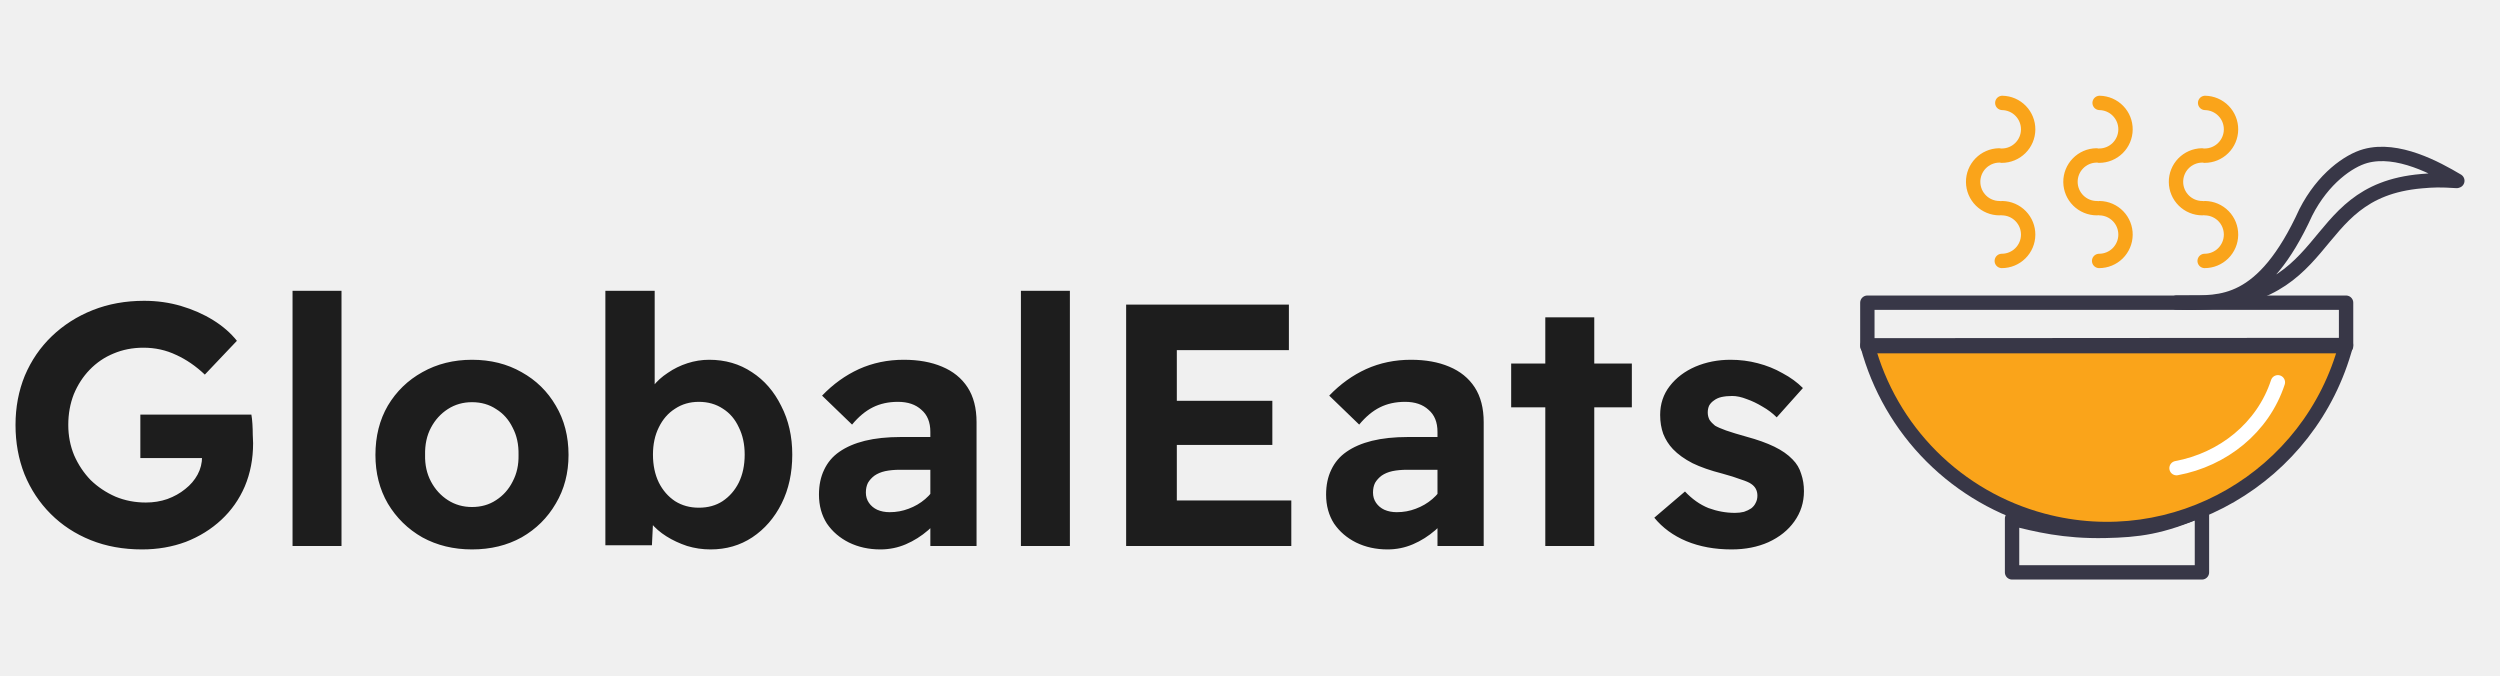
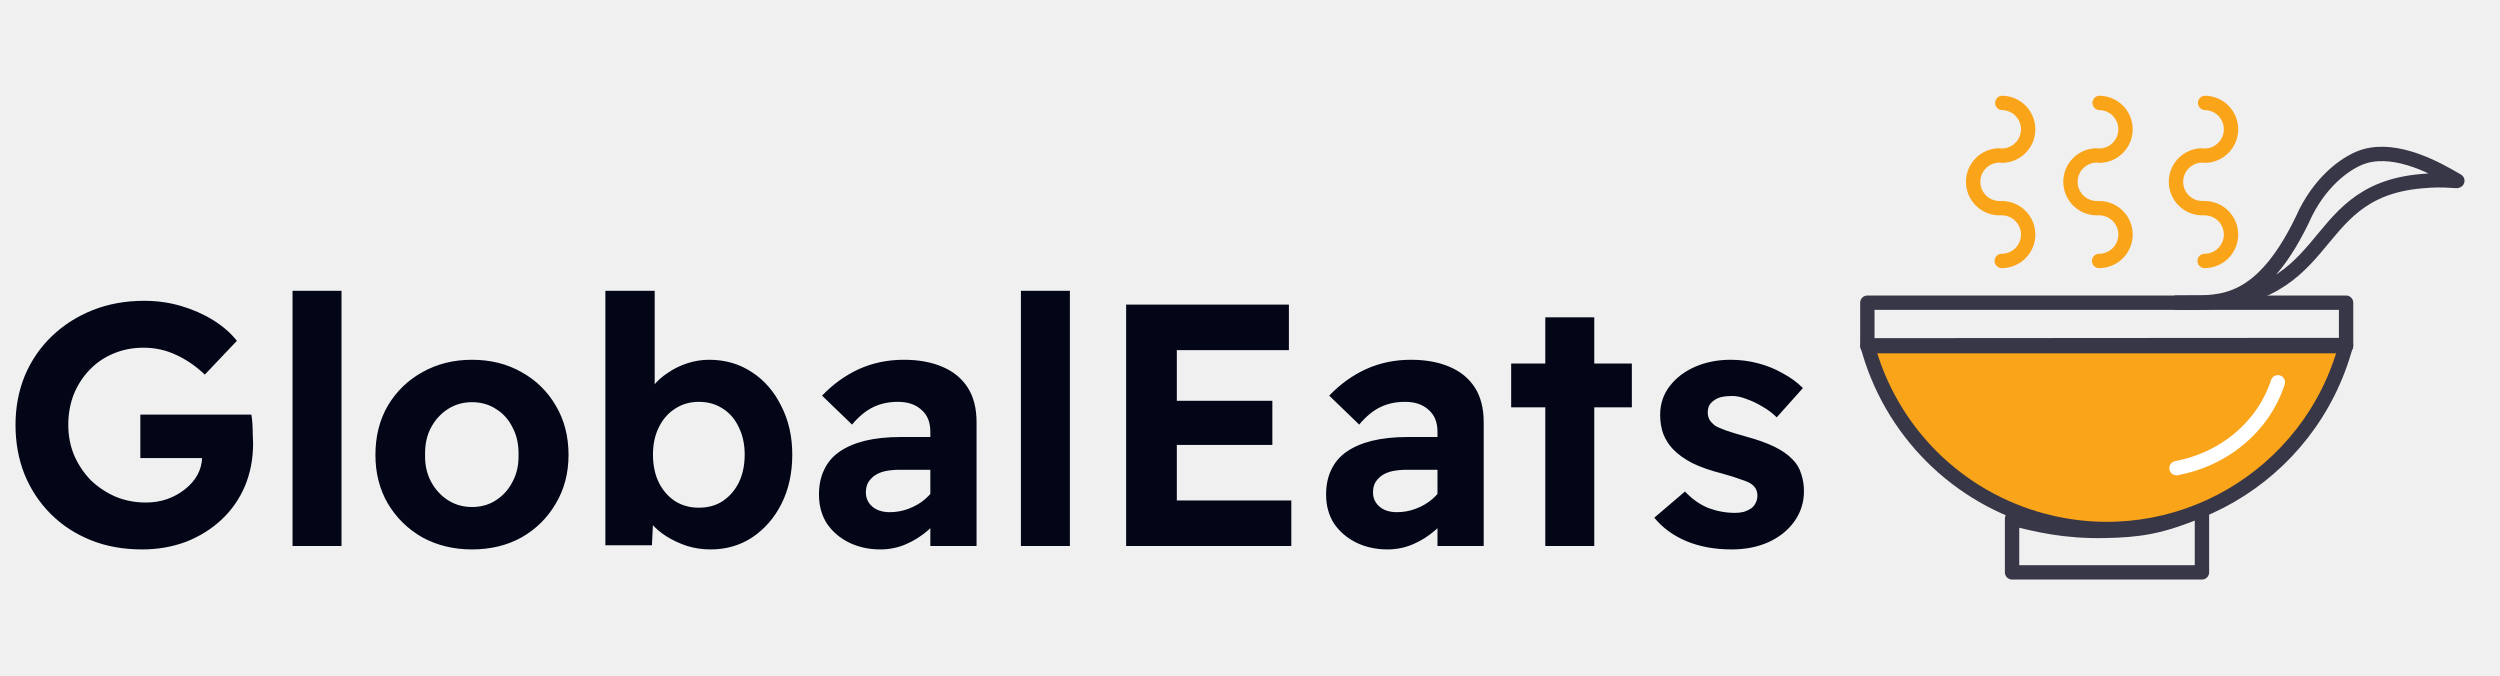
<svg xmlns="http://www.w3.org/2000/svg" width="174" height="47" viewBox="0 0 174 47" fill="none">
-   <path d="M9.888 38.24C8.576 38.24 7.384 38.024 6.312 37.592C5.24 37.16 4.312 36.552 3.528 35.768C2.744 34.984 2.136 34.064 1.704 33.008C1.288 31.952 1.08 30.808 1.08 29.576C1.08 28.344 1.296 27.2 1.728 26.144C2.176 25.088 2.8 24.176 3.6 23.408C4.416 22.624 5.368 22.016 6.456 21.584C7.544 21.152 8.736 20.936 10.032 20.936C10.928 20.936 11.784 21.056 12.6 21.296C13.416 21.536 14.16 21.864 14.832 22.28C15.504 22.696 16.056 23.176 16.488 23.72L14.256 26.072C13.632 25.48 12.968 25.024 12.264 24.704C11.56 24.368 10.8 24.2 9.984 24.2C9.232 24.2 8.536 24.336 7.896 24.608C7.272 24.864 6.72 25.24 6.24 25.736C5.776 26.216 5.408 26.784 5.136 27.44C4.88 28.096 4.752 28.808 4.752 29.576C4.752 30.328 4.888 31.032 5.16 31.688C5.448 32.344 5.832 32.92 6.312 33.416C6.808 33.896 7.384 34.28 8.04 34.568C8.696 34.84 9.4 34.976 10.152 34.976C10.68 34.976 11.176 34.896 11.64 34.736C12.12 34.56 12.536 34.328 12.888 34.04C13.256 33.752 13.544 33.416 13.752 33.032C13.96 32.648 14.064 32.232 14.064 31.784V31.208L14.52 31.88H9.768V28.856H17.496C17.528 29.032 17.552 29.248 17.568 29.504C17.584 29.76 17.592 30.008 17.592 30.248C17.608 30.488 17.616 30.688 17.616 30.848C17.616 31.936 17.424 32.936 17.04 33.848C16.656 34.744 16.112 35.52 15.408 36.176C14.704 36.832 13.88 37.344 12.936 37.712C11.992 38.064 10.976 38.24 9.888 38.24ZM20.361 38V20.24H23.769V38H20.361ZM32.85 38.24C31.57 38.24 30.418 37.96 29.394 37.4C28.386 36.824 27.586 36.04 26.994 35.048C26.418 34.056 26.13 32.928 26.13 31.664C26.13 30.368 26.418 29.224 26.994 28.232C27.586 27.24 28.386 26.464 29.394 25.904C30.418 25.328 31.57 25.04 32.85 25.04C34.146 25.04 35.298 25.328 36.306 25.904C37.314 26.464 38.106 27.24 38.682 28.232C39.274 29.224 39.57 30.368 39.57 31.664C39.57 32.928 39.274 34.056 38.682 35.048C38.106 36.04 37.314 36.824 36.306 37.4C35.298 37.96 34.146 38.24 32.85 38.24ZM32.85 35.288C33.49 35.288 34.05 35.128 34.53 34.808C35.026 34.488 35.41 34.056 35.682 33.512C35.97 32.968 36.106 32.352 36.09 31.664C36.106 30.944 35.97 30.312 35.682 29.768C35.41 29.208 35.026 28.776 34.53 28.472C34.05 28.152 33.49 27.992 32.85 27.992C32.226 27.992 31.666 28.152 31.17 28.472C30.674 28.792 30.282 29.224 29.994 29.768C29.706 30.312 29.57 30.944 29.586 31.664C29.57 32.352 29.706 32.968 29.994 33.512C30.282 34.056 30.674 34.488 31.17 34.808C31.666 35.128 32.226 35.288 32.85 35.288ZM49.454 38.24C48.894 38.24 48.35 38.16 47.822 38C47.294 37.824 46.814 37.6 46.382 37.328C45.95 37.056 45.59 36.744 45.302 36.392C45.014 36.04 44.83 35.672 44.75 35.288L45.518 34.976L45.374 37.952H42.134V20.24H45.566V28.256L44.894 27.992C44.99 27.608 45.174 27.24 45.446 26.888C45.718 26.536 46.062 26.224 46.478 25.952C46.894 25.664 47.35 25.44 47.846 25.28C48.342 25.12 48.846 25.04 49.358 25.04C50.478 25.04 51.47 25.328 52.334 25.904C53.198 26.464 53.878 27.248 54.374 28.256C54.886 29.248 55.142 30.376 55.142 31.64C55.142 32.92 54.894 34.056 54.398 35.048C53.902 36.04 53.222 36.824 52.358 37.4C51.51 37.96 50.542 38.24 49.454 38.24ZM48.638 35.336C49.278 35.336 49.83 35.184 50.294 34.88C50.774 34.56 51.15 34.128 51.422 33.584C51.694 33.024 51.83 32.376 51.83 31.64C51.83 30.92 51.694 30.288 51.422 29.744C51.166 29.184 50.798 28.752 50.318 28.448C49.838 28.128 49.278 27.968 48.638 27.968C48.014 27.968 47.462 28.128 46.982 28.448C46.502 28.752 46.126 29.184 45.854 29.744C45.582 30.288 45.446 30.92 45.446 31.64C45.446 32.376 45.582 33.024 45.854 33.584C46.126 34.128 46.502 34.56 46.982 34.88C47.462 35.184 48.014 35.336 48.638 35.336ZM64.752 38V30.056C64.752 29.384 64.544 28.872 64.128 28.52C63.728 28.152 63.184 27.968 62.496 27.968C61.84 27.968 61.256 28.096 60.744 28.352C60.232 28.608 59.752 29.008 59.304 29.552L57.216 27.536C57.984 26.736 58.84 26.12 59.784 25.688C60.744 25.256 61.784 25.04 62.904 25.04C63.928 25.04 64.816 25.2 65.568 25.52C66.336 25.84 66.928 26.32 67.344 26.96C67.76 27.6 67.968 28.408 67.968 29.384V38H64.752ZM61.272 38.24C60.472 38.24 59.744 38.08 59.088 37.76C58.448 37.44 57.936 37 57.552 36.44C57.184 35.864 57 35.192 57 34.424C57 33.768 57.12 33.192 57.36 32.696C57.6 32.184 57.952 31.768 58.416 31.448C58.896 31.112 59.488 30.856 60.192 30.68C60.912 30.504 61.744 30.416 62.688 30.416H66.432L66.216 32.696H62.64C62.256 32.696 61.912 32.728 61.608 32.792C61.32 32.856 61.072 32.96 60.864 33.104C60.672 33.248 60.52 33.416 60.408 33.608C60.312 33.8 60.264 34.024 60.264 34.28C60.264 34.552 60.336 34.792 60.48 35C60.624 35.208 60.816 35.368 61.056 35.48C61.312 35.592 61.6 35.648 61.92 35.648C62.384 35.648 62.824 35.568 63.24 35.408C63.672 35.248 64.056 35.024 64.392 34.736C64.728 34.448 64.992 34.12 65.184 33.752L65.832 35.456C65.496 36 65.088 36.48 64.608 36.896C64.128 37.312 63.608 37.64 63.048 37.88C62.488 38.12 61.896 38.24 61.272 38.24ZM71.056 38V20.24H74.464V38H71.056ZM78.379 38V21.2H89.707V24.368H81.907V34.832H89.875V38H78.379ZM80.059 30.968V27.896H88.555V30.968H80.059ZM100.049 38V30.056C100.049 29.384 99.841 28.872 99.424 28.52C99.025 28.152 98.481 27.968 97.793 27.968C97.136 27.968 96.552 28.096 96.04 28.352C95.528 28.608 95.049 29.008 94.6 29.552L92.513 27.536C93.281 26.736 94.136 26.12 95.081 25.688C96.04 25.256 97.081 25.04 98.201 25.04C99.225 25.04 100.113 25.2 100.865 25.52C101.633 25.84 102.225 26.32 102.641 26.96C103.057 27.6 103.265 28.408 103.265 29.384V38H100.049ZM96.569 38.24C95.769 38.24 95.04 38.08 94.385 37.76C93.745 37.44 93.233 37 92.849 36.44C92.481 35.864 92.296 35.192 92.296 34.424C92.296 33.768 92.416 33.192 92.656 32.696C92.897 32.184 93.249 31.768 93.713 31.448C94.192 31.112 94.784 30.856 95.489 30.68C96.209 30.504 97.04 30.416 97.984 30.416H101.729L101.513 32.696H97.936C97.552 32.696 97.209 32.728 96.904 32.792C96.617 32.856 96.368 32.96 96.16 33.104C95.969 33.248 95.817 33.416 95.704 33.608C95.609 33.8 95.561 34.024 95.561 34.28C95.561 34.552 95.632 34.792 95.776 35C95.921 35.208 96.112 35.368 96.353 35.48C96.609 35.592 96.897 35.648 97.216 35.648C97.68 35.648 98.121 35.568 98.537 35.408C98.969 35.248 99.353 35.024 99.689 34.736C100.025 34.448 100.289 34.12 100.481 33.752L101.129 35.456C100.793 36 100.385 36.48 99.904 36.896C99.424 37.312 98.904 37.64 98.344 37.88C97.784 38.12 97.192 38.24 96.569 38.24ZM107.553 38V22.088H110.961V38H107.553ZM105.177 28.352V25.304H113.577V28.352H105.177ZM120.515 38.24C119.347 38.24 118.299 38.048 117.371 37.664C116.459 37.28 115.715 36.736 115.139 36.032L117.275 34.208C117.771 34.736 118.315 35.12 118.907 35.36C119.515 35.584 120.131 35.696 120.755 35.696C120.979 35.696 121.187 35.672 121.379 35.624C121.571 35.56 121.739 35.48 121.883 35.384C122.027 35.272 122.131 35.144 122.195 35C122.275 34.856 122.315 34.688 122.315 34.496C122.315 34.144 122.171 33.872 121.883 33.68C121.755 33.584 121.515 33.48 121.163 33.368C120.827 33.24 120.395 33.104 119.867 32.96C119.051 32.752 118.363 32.512 117.803 32.24C117.243 31.952 116.787 31.624 116.435 31.256C116.147 30.952 115.923 30.6 115.763 30.2C115.619 29.8 115.547 29.36 115.547 28.88C115.547 28.112 115.771 27.44 116.219 26.864C116.667 26.288 117.259 25.84 117.995 25.52C118.747 25.2 119.563 25.04 120.443 25.04C121.099 25.04 121.731 25.12 122.339 25.28C122.963 25.44 123.539 25.672 124.067 25.976C124.611 26.264 125.083 26.608 125.483 27.008L123.659 29.048C123.371 28.76 123.043 28.512 122.675 28.304C122.307 28.08 121.939 27.904 121.571 27.776C121.203 27.632 120.867 27.56 120.563 27.56C120.291 27.56 120.043 27.584 119.819 27.632C119.611 27.68 119.435 27.76 119.291 27.872C119.147 27.968 119.035 28.088 118.955 28.232C118.891 28.376 118.859 28.536 118.859 28.712C118.859 28.888 118.899 29.056 118.979 29.216C119.075 29.36 119.203 29.496 119.363 29.624C119.523 29.72 119.779 29.832 120.131 29.96C120.499 30.088 120.971 30.232 121.547 30.392C122.315 30.6 122.963 30.832 123.491 31.088C124.019 31.344 124.443 31.64 124.763 31.976C125.051 32.264 125.251 32.6 125.363 32.984C125.491 33.352 125.555 33.752 125.555 34.184C125.555 34.968 125.331 35.672 124.883 36.296C124.451 36.904 123.851 37.384 123.083 37.736C122.331 38.072 121.475 38.24 120.515 38.24Z" fill="#1D1D1D" />
+   <path d="M9.888 38.24C8.576 38.24 7.384 38.024 6.312 37.592C5.24 37.16 4.312 36.552 3.528 35.768C2.744 34.984 2.136 34.064 1.704 33.008C1.288 31.952 1.08 30.808 1.08 29.576C1.08 28.344 1.296 27.2 1.728 26.144C2.176 25.088 2.8 24.176 3.6 23.408C4.416 22.624 5.368 22.016 6.456 21.584C7.544 21.152 8.736 20.936 10.032 20.936C10.928 20.936 11.784 21.056 12.6 21.296C13.416 21.536 14.16 21.864 14.832 22.28C15.504 22.696 16.056 23.176 16.488 23.72L14.256 26.072C13.632 25.48 12.968 25.024 12.264 24.704C11.56 24.368 10.8 24.2 9.984 24.2C9.232 24.2 8.536 24.336 7.896 24.608C7.272 24.864 6.72 25.24 6.24 25.736C5.776 26.216 5.408 26.784 5.136 27.44C4.88 28.096 4.752 28.808 4.752 29.576C4.752 30.328 4.888 31.032 5.16 31.688C5.448 32.344 5.832 32.92 6.312 33.416C6.808 33.896 7.384 34.28 8.04 34.568C8.696 34.84 9.4 34.976 10.152 34.976C10.68 34.976 11.176 34.896 11.64 34.736C12.12 34.56 12.536 34.328 12.888 34.04C13.256 33.752 13.544 33.416 13.752 33.032C13.96 32.648 14.064 32.232 14.064 31.784V31.208L14.52 31.88H9.768V28.856H17.496C17.528 29.032 17.552 29.248 17.568 29.504C17.584 29.76 17.592 30.008 17.592 30.248C17.608 30.488 17.616 30.688 17.616 30.848C17.616 31.936 17.424 32.936 17.04 33.848C16.656 34.744 16.112 35.52 15.408 36.176C14.704 36.832 13.88 37.344 12.936 37.712C11.992 38.064 10.976 38.24 9.888 38.24ZM20.361 38V20.24H23.769V38H20.361ZM32.85 38.24C31.57 38.24 30.418 37.96 29.394 37.4C28.386 36.824 27.586 36.04 26.994 35.048C26.418 34.056 26.13 32.928 26.13 31.664C26.13 30.368 26.418 29.224 26.994 28.232C27.586 27.24 28.386 26.464 29.394 25.904C30.418 25.328 31.57 25.04 32.85 25.04C34.146 25.04 35.298 25.328 36.306 25.904C37.314 26.464 38.106 27.24 38.682 28.232C39.274 29.224 39.57 30.368 39.57 31.664C39.57 32.928 39.274 34.056 38.682 35.048C38.106 36.04 37.314 36.824 36.306 37.4C35.298 37.96 34.146 38.24 32.85 38.24ZM32.85 35.288C33.49 35.288 34.05 35.128 34.53 34.808C35.026 34.488 35.41 34.056 35.682 33.512C35.97 32.968 36.106 32.352 36.09 31.664C36.106 30.944 35.97 30.312 35.682 29.768C35.41 29.208 35.026 28.776 34.53 28.472C34.05 28.152 33.49 27.992 32.85 27.992C32.226 27.992 31.666 28.152 31.17 28.472C30.674 28.792 30.282 29.224 29.994 29.768C29.706 30.312 29.57 30.944 29.586 31.664C29.57 32.352 29.706 32.968 29.994 33.512C30.282 34.056 30.674 34.488 31.17 34.808C31.666 35.128 32.226 35.288 32.85 35.288ZM49.454 38.24C48.894 38.24 48.35 38.16 47.822 38C47.294 37.824 46.814 37.6 46.382 37.328C45.95 37.056 45.59 36.744 45.302 36.392C45.014 36.04 44.83 35.672 44.75 35.288L45.518 34.976L45.374 37.952H42.134V20.24H45.566V28.256L44.894 27.992C44.99 27.608 45.174 27.24 45.446 26.888C45.718 26.536 46.062 26.224 46.478 25.952C46.894 25.664 47.35 25.44 47.846 25.28C48.342 25.12 48.846 25.04 49.358 25.04C50.478 25.04 51.47 25.328 52.334 25.904C53.198 26.464 53.878 27.248 54.374 28.256C54.886 29.248 55.142 30.376 55.142 31.64C55.142 32.92 54.894 34.056 54.398 35.048C53.902 36.04 53.222 36.824 52.358 37.4C51.51 37.96 50.542 38.24 49.454 38.24ZM48.638 35.336C49.278 35.336 49.83 35.184 50.294 34.88C50.774 34.56 51.15 34.128 51.422 33.584C51.694 33.024 51.83 32.376 51.83 31.64C51.83 30.92 51.694 30.288 51.422 29.744C51.166 29.184 50.798 28.752 50.318 28.448C49.838 28.128 49.278 27.968 48.638 27.968C48.014 27.968 47.462 28.128 46.982 28.448C46.502 28.752 46.126 29.184 45.854 29.744C45.582 30.288 45.446 30.92 45.446 31.64C45.446 32.376 45.582 33.024 45.854 33.584C46.126 34.128 46.502 34.56 46.982 34.88C47.462 35.184 48.014 35.336 48.638 35.336ZM64.752 38V30.056C64.752 29.384 64.544 28.872 64.128 28.52C63.728 28.152 63.184 27.968 62.496 27.968C61.84 27.968 61.256 28.096 60.744 28.352C60.232 28.608 59.752 29.008 59.304 29.552L57.216 27.536C57.984 26.736 58.84 26.12 59.784 25.688C60.744 25.256 61.784 25.04 62.904 25.04C63.928 25.04 64.816 25.2 65.568 25.52C66.336 25.84 66.928 26.32 67.344 26.96C67.76 27.6 67.968 28.408 67.968 29.384V38H64.752ZM61.272 38.24C60.472 38.24 59.744 38.08 59.088 37.76C58.448 37.44 57.936 37 57.552 36.44C57.184 35.864 57 35.192 57 34.424C57 33.768 57.12 33.192 57.36 32.696C57.6 32.184 57.952 31.768 58.416 31.448C58.896 31.112 59.488 30.856 60.192 30.68C60.912 30.504 61.744 30.416 62.688 30.416H66.432L66.216 32.696H62.64C62.256 32.696 61.912 32.728 61.608 32.792C61.32 32.856 61.072 32.96 60.864 33.104C60.672 33.248 60.52 33.416 60.408 33.608C60.312 33.8 60.264 34.024 60.264 34.28C60.264 34.552 60.336 34.792 60.48 35C60.624 35.208 60.816 35.368 61.056 35.48C61.312 35.592 61.6 35.648 61.92 35.648C62.384 35.648 62.824 35.568 63.24 35.408C63.672 35.248 64.056 35.024 64.392 34.736C64.728 34.448 64.992 34.12 65.184 33.752L65.832 35.456C65.496 36 65.088 36.48 64.608 36.896C64.128 37.312 63.608 37.64 63.048 37.88C62.488 38.12 61.896 38.24 61.272 38.24ZM71.056 38V20.24H74.464V38H71.056ZM78.379 38V21.2H89.707V24.368H81.907V34.832H89.875V38H78.379ZM80.059 30.968V27.896H88.555V30.968H80.059ZM100.049 38V30.056C100.049 29.384 99.841 28.872 99.424 28.52C99.025 28.152 98.481 27.968 97.793 27.968C97.136 27.968 96.552 28.096 96.04 28.352C95.528 28.608 95.049 29.008 94.6 29.552L92.513 27.536C93.281 26.736 94.136 26.12 95.081 25.688C96.04 25.256 97.081 25.04 98.201 25.04C99.225 25.04 100.113 25.2 100.865 25.52C101.633 25.84 102.225 26.32 102.641 26.96C103.057 27.6 103.265 28.408 103.265 29.384V38H100.049ZM96.569 38.24C95.769 38.24 95.04 38.08 94.385 37.76C93.745 37.44 93.233 37 92.849 36.44C92.481 35.864 92.296 35.192 92.296 34.424C92.296 33.768 92.416 33.192 92.656 32.696C92.897 32.184 93.249 31.768 93.713 31.448C94.192 31.112 94.784 30.856 95.489 30.68C96.209 30.504 97.04 30.416 97.984 30.416H101.729L101.513 32.696H97.936C97.552 32.696 97.209 32.728 96.904 32.792C96.617 32.856 96.368 32.96 96.16 33.104C95.969 33.248 95.817 33.416 95.704 33.608C95.609 33.8 95.561 34.024 95.561 34.28C95.561 34.552 95.632 34.792 95.776 35C95.921 35.208 96.112 35.368 96.353 35.48C96.609 35.592 96.897 35.648 97.216 35.648C97.68 35.648 98.121 35.568 98.537 35.408C98.969 35.248 99.353 35.024 99.689 34.736C100.025 34.448 100.289 34.12 100.481 33.752L101.129 35.456C100.793 36 100.385 36.48 99.904 36.896C99.424 37.312 98.904 37.64 98.344 37.88C97.784 38.12 97.192 38.24 96.569 38.24ZM107.553 38V22.088H110.961V38H107.553ZM105.177 28.352V25.304H113.577V28.352H105.177ZM120.515 38.24C119.347 38.24 118.299 38.048 117.371 37.664C116.459 37.28 115.715 36.736 115.139 36.032L117.275 34.208C117.771 34.736 118.315 35.12 118.907 35.36C119.515 35.584 120.131 35.696 120.755 35.696C120.979 35.696 121.187 35.672 121.379 35.624C121.571 35.56 121.739 35.48 121.883 35.384C122.027 35.272 122.131 35.144 122.195 35C122.275 34.856 122.315 34.688 122.315 34.496C122.315 34.144 122.171 33.872 121.883 33.68C121.755 33.584 121.515 33.48 121.163 33.368C120.827 33.24 120.395 33.104 119.867 32.96C119.051 32.752 118.363 32.512 117.803 32.24C117.243 31.952 116.787 31.624 116.435 31.256C116.147 30.952 115.923 30.6 115.763 30.2C115.619 29.8 115.547 29.36 115.547 28.88C115.547 28.112 115.771 27.44 116.219 26.864C116.667 26.288 117.259 25.84 117.995 25.52C118.747 25.2 119.563 25.04 120.443 25.04C121.099 25.04 121.731 25.12 122.339 25.28C122.963 25.44 123.539 25.672 124.067 25.976C124.611 26.264 125.083 26.608 125.483 27.008L123.659 29.048C123.371 28.76 123.043 28.512 122.675 28.304C122.307 28.08 121.939 27.904 121.571 27.776C121.203 27.632 120.867 27.56 120.563 27.56C120.291 27.56 120.043 27.584 119.819 27.632C119.611 27.68 119.435 27.76 119.291 27.872C119.147 27.968 119.035 28.088 118.955 28.232C118.891 28.376 118.859 28.536 118.859 28.712C118.859 28.888 118.899 29.056 118.979 29.216C119.075 29.36 119.203 29.496 119.363 29.624C119.523 29.72 119.779 29.832 120.131 29.96C120.499 30.088 120.971 30.232 121.547 30.392C122.315 30.6 122.963 30.832 123.491 31.088C124.019 31.344 124.443 31.64 124.763 31.976C125.051 32.264 125.251 32.6 125.363 32.984C125.491 33.352 125.555 33.752 125.555 34.184C125.555 34.968 125.331 35.672 124.883 36.296C124.451 36.904 123.851 37.384 123.083 37.736C122.331 38.072 121.475 38.24 120.515 38.24Z" fill="#020617" />
  <path d="M146.1 10.835C146.584 10.835 147.048 10.644 147.392 10.303C147.735 9.963 147.931 9.501 147.936 9.017C147.94 8.532 147.754 8.066 147.416 7.719C147.079 7.372 146.618 7.172 146.133 7.163M145.941 14.489C145.457 14.489 144.993 14.298 144.649 13.958C144.305 13.617 144.11 13.155 144.105 12.671C144.1 12.187 144.287 11.72 144.625 11.373C144.962 11.026 145.423 10.826 145.907 10.817M146.1 18.161C146.584 18.161 147.048 17.97 147.392 17.63C147.735 17.289 147.931 16.827 147.936 16.343C147.94 15.859 147.754 15.392 147.416 15.045C147.079 14.698 146.618 14.498 146.133 14.489M153.443 10.835C153.927 10.835 154.392 10.644 154.735 10.303C155.079 9.963 155.275 9.501 155.279 9.017C155.284 8.532 155.097 8.066 154.76 7.719C154.422 7.372 153.961 7.172 153.477 7.163M153.285 14.489C152.801 14.489 152.337 14.298 151.993 13.958C151.649 13.617 151.453 13.155 151.449 12.671C151.444 12.187 151.631 11.72 151.968 11.373C152.306 11.026 152.767 10.826 153.251 10.817M153.443 18.161C153.927 18.161 154.392 17.97 154.735 17.63C155.079 17.289 155.275 16.827 155.279 16.343C155.284 15.859 155.097 15.392 154.76 15.045C154.422 14.698 153.961 14.498 153.477 14.489M139.324 10.835C139.808 10.835 140.273 10.644 140.616 10.303C140.96 9.963 141.156 9.501 141.16 9.017C141.165 8.533 140.978 8.067 140.641 7.719C140.304 7.372 139.843 7.172 139.36 7.163M139.167 14.489C138.683 14.489 138.219 14.298 137.875 13.958C137.531 13.617 137.336 13.155 137.331 12.671C137.326 12.187 137.513 11.721 137.85 11.374C138.187 11.027 138.648 10.827 139.132 10.817M139.324 18.161C139.808 18.161 140.273 17.97 140.616 17.63C140.96 17.289 141.156 16.827 141.16 16.343C141.165 15.859 140.978 15.393 140.641 15.046C140.304 14.698 139.843 14.498 139.36 14.489" stroke="#FAA41A" stroke-linecap="round" stroke-linejoin="round" />
  <path d="M140.04 39.837H153.255V35.466C150.44 36.709 148.799 36.902 146.517 36.949C143.663 37.008 141.729 36.515 140.04 36.092V39.837Z" stroke="#383747" stroke-linecap="round" stroke-linejoin="round" />
  <path d="M163.281 24.013C160.814 33.227 151.383 38.696 142.168 36.227C139.243 35.446 136.577 33.908 134.436 31.767C132.296 29.627 130.758 26.96 129.977 24.036L163.281 24.013Z" fill="#FAA41A" stroke="#383747" stroke-linecap="round" stroke-linejoin="round" />
  <path d="M129.968 21.068H163.287V24.092H129.968V21.068Z" stroke="#383747" stroke-linecap="round" stroke-linejoin="round" />
  <path d="M151.49 21.059C162.946 21.511 160.066 13.348 168.533 12.611C169.371 12.537 169.811 12.521 170.986 12.596L171.03 12.581C169.569 11.712 166.875 10.24 164.626 10.864C163.476 11.184 161.685 12.421 160.485 14.778C157.463 21.394 154.521 21.046 152.127 21.058L151.49 21.059Z" stroke="#383747" stroke-linecap="round" stroke-linejoin="round" />
  <path d="M158.54 26.608C157.5 29.78 154.717 31.983 151.486 32.583" stroke="white" stroke-linecap="round" stroke-linejoin="round" />
</svg>
